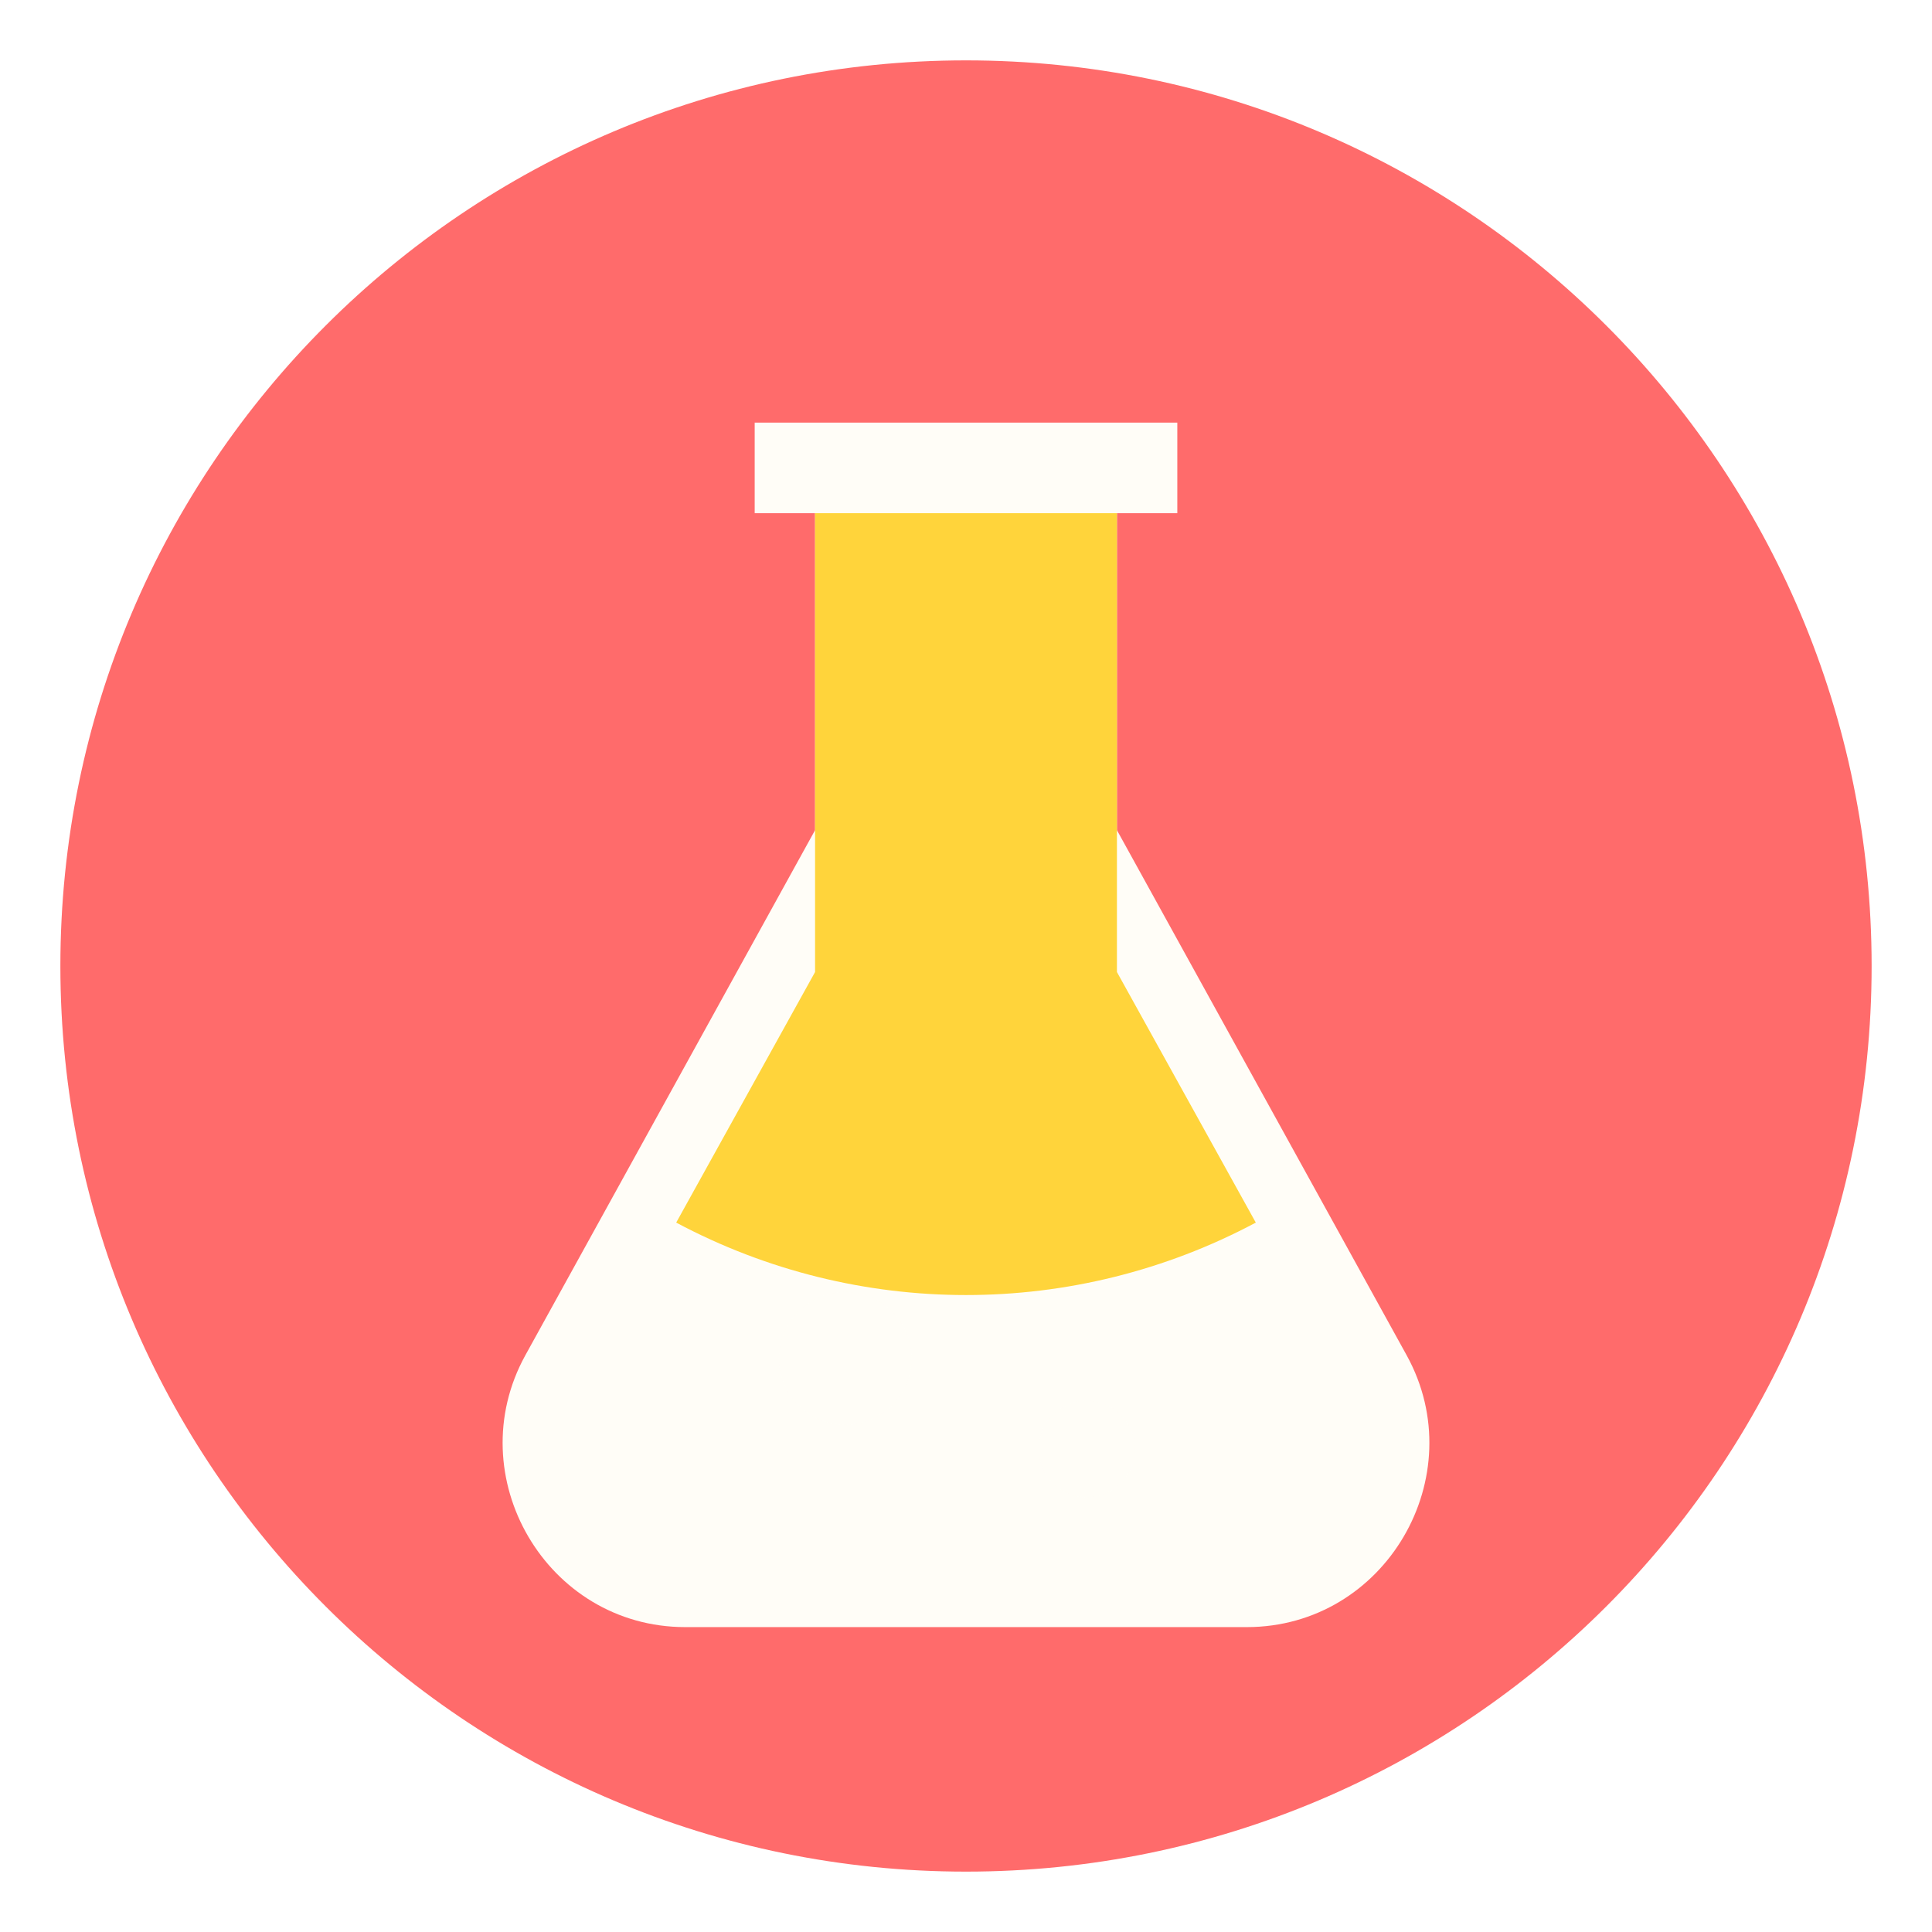
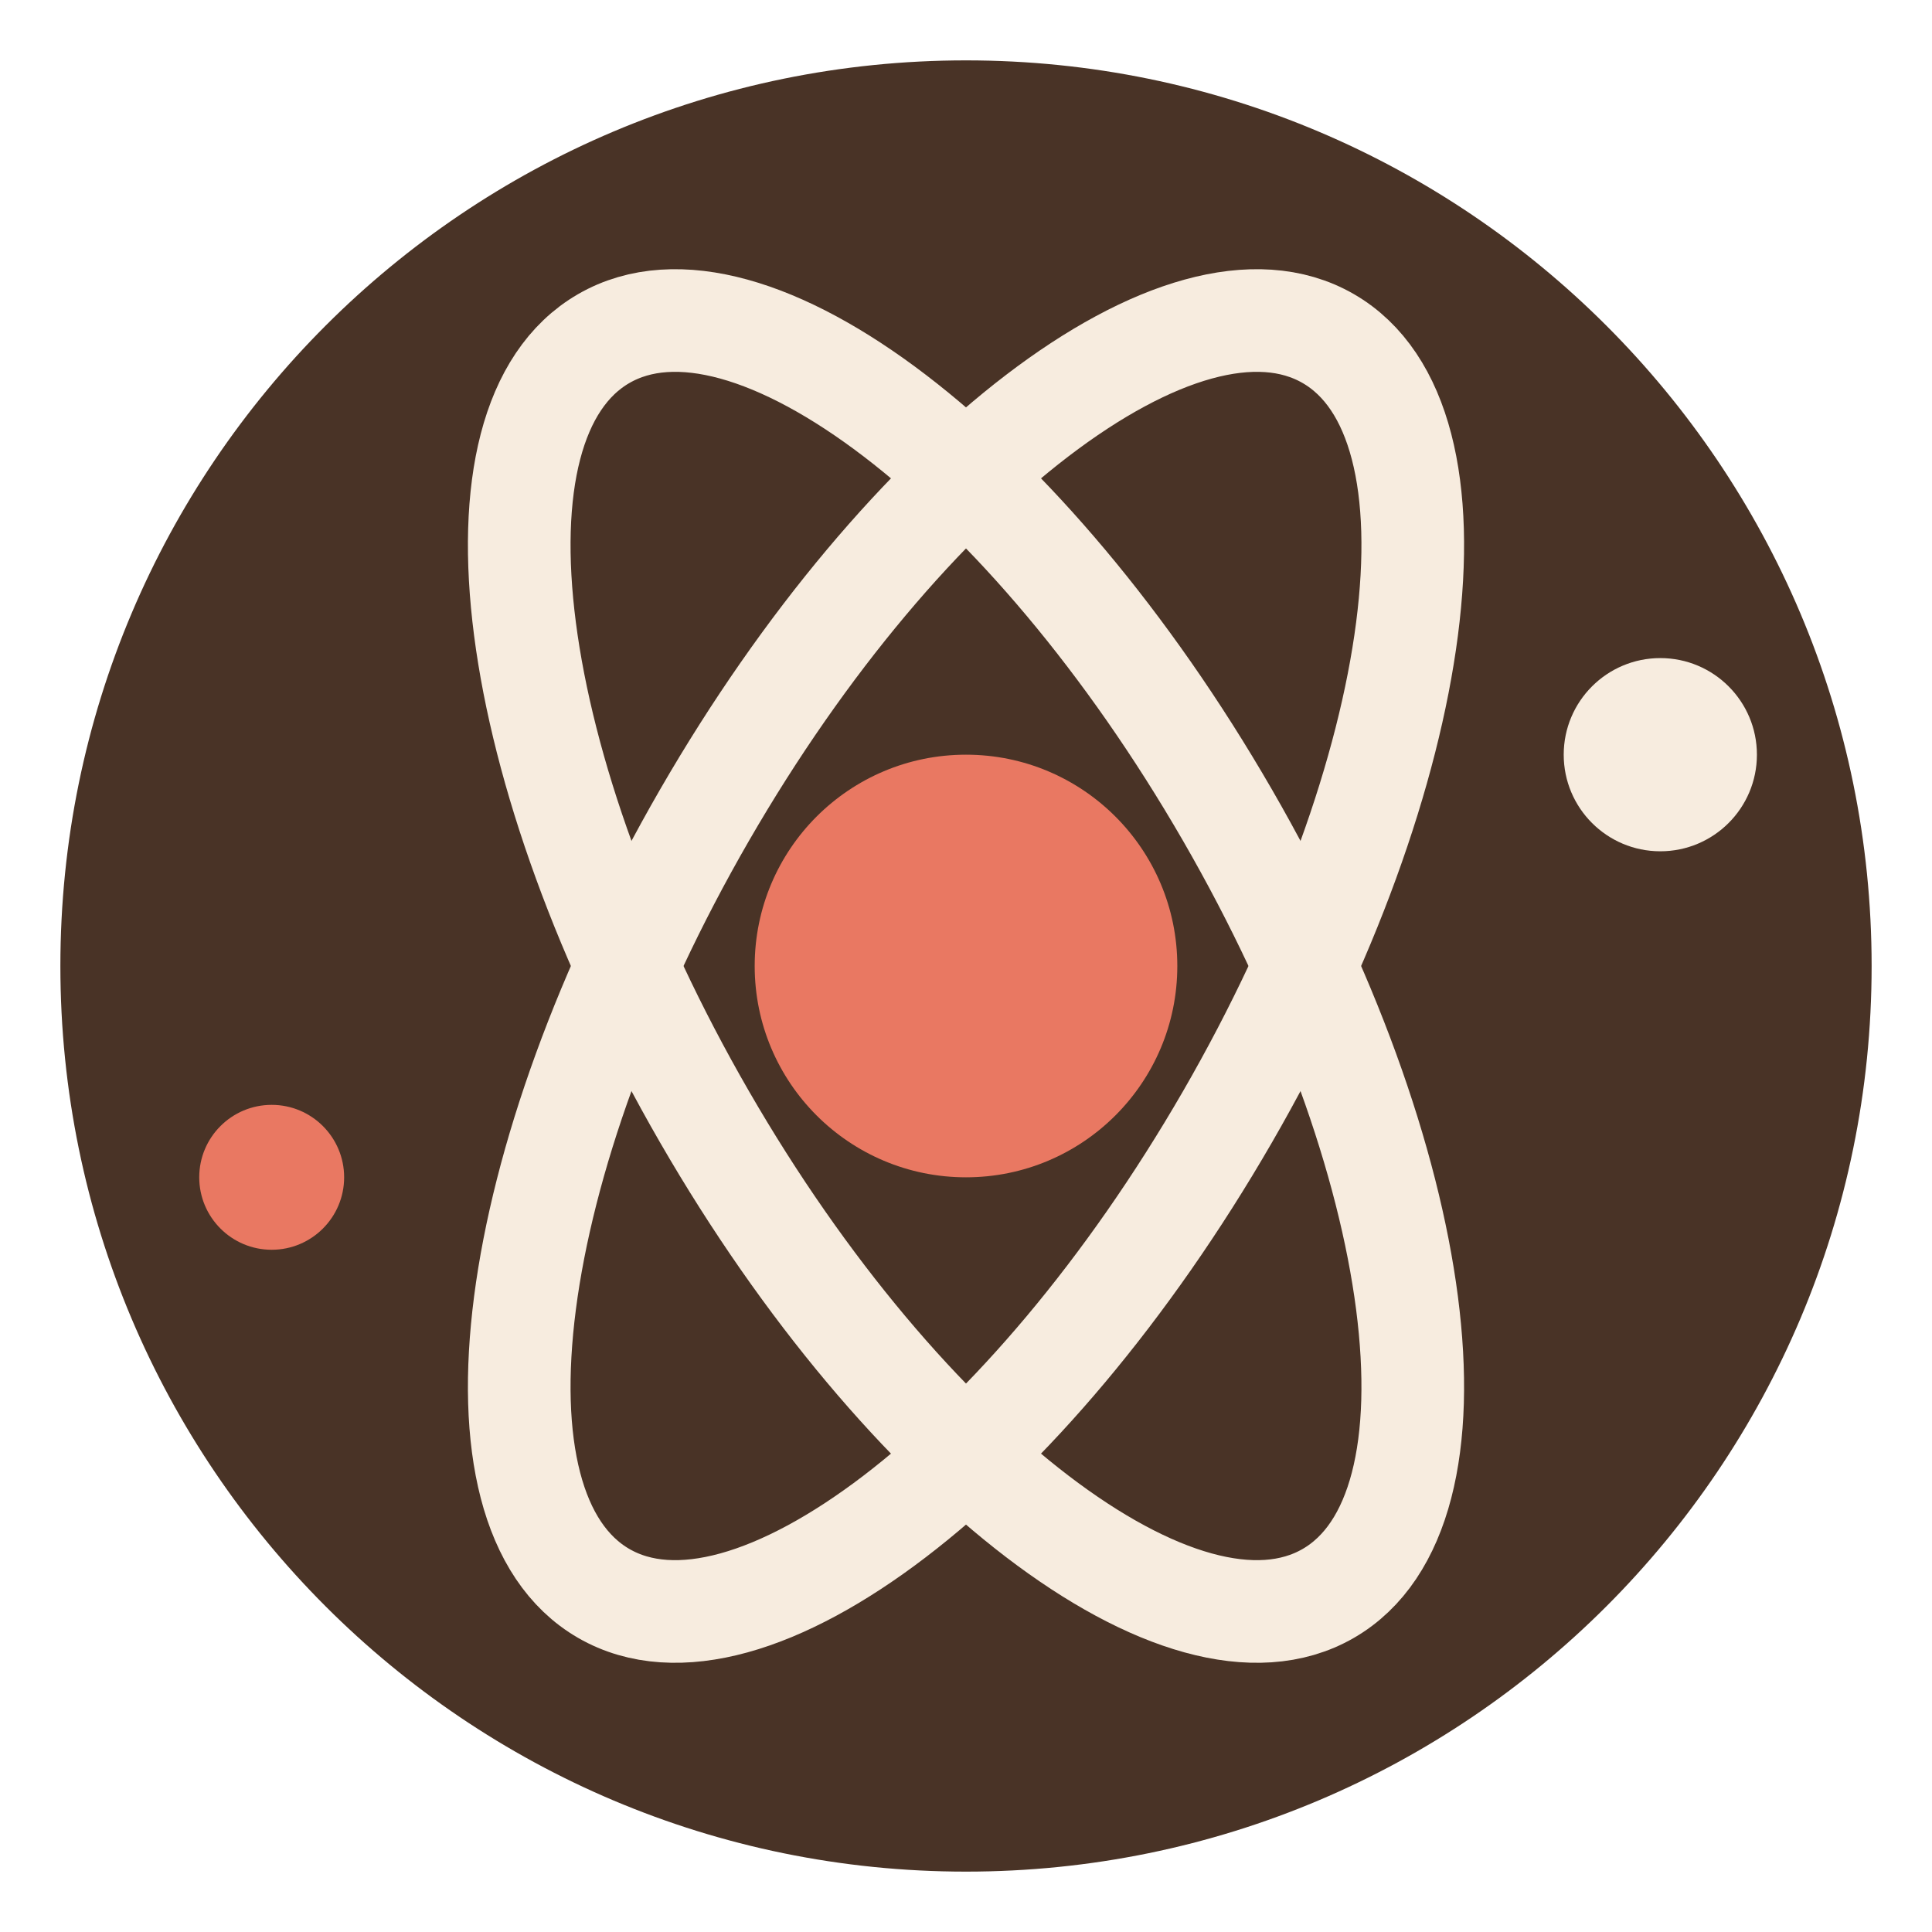
<svg xmlns="http://www.w3.org/2000/svg" viewBox="0 0 64 64">
-   <circle cx="32" cy="32" r="30" fill="#FF6B6B" />
-   <path d="M25 14h14v3h-2v10.5l9.6 17.4c2.2 4-.7 9-5.3 9H22.7c-4.6 0-7.5-5-5.3-9L27 27.5V17h-2v-3z" fill="#FFFDF7" />
-   <path d="M22.4 40.5l4.6-8.3V17h10v15.2l4.6 8.3c-6 3.2-13.2 3.2-19.2 0z" fill="#FFD43B" />
-   <circle cx="28" cy="45" r="2.2" fill="#FFFDF7" opacity=".9" />
-   <circle cx="36" cy="48" r="1.6" fill="#FFFDF7" opacity=".9" />
+   <circle cx="32" cy="32" r="30" fill="#493326" />
+   <ellipse cx="32" cy="32" rx="24" ry="10" transform="rotate(-60 32 32)" fill="none" stroke="#F7ECDF" stroke-width="3.4" />
+   <ellipse cx="32" cy="32" rx="24" ry="10" transform="rotate(60 32 32)" fill="none" stroke="#F7ECDF" stroke-width="3.4" />
+   <circle cx="32" cy="32" r="7" fill="#E97862" />
+   <circle cx="55" cy="25" r="3.2" fill="#F7ECDF" />
+   <circle cx="9" cy="39" r="2.4" fill="#E97862" />
</svg>
